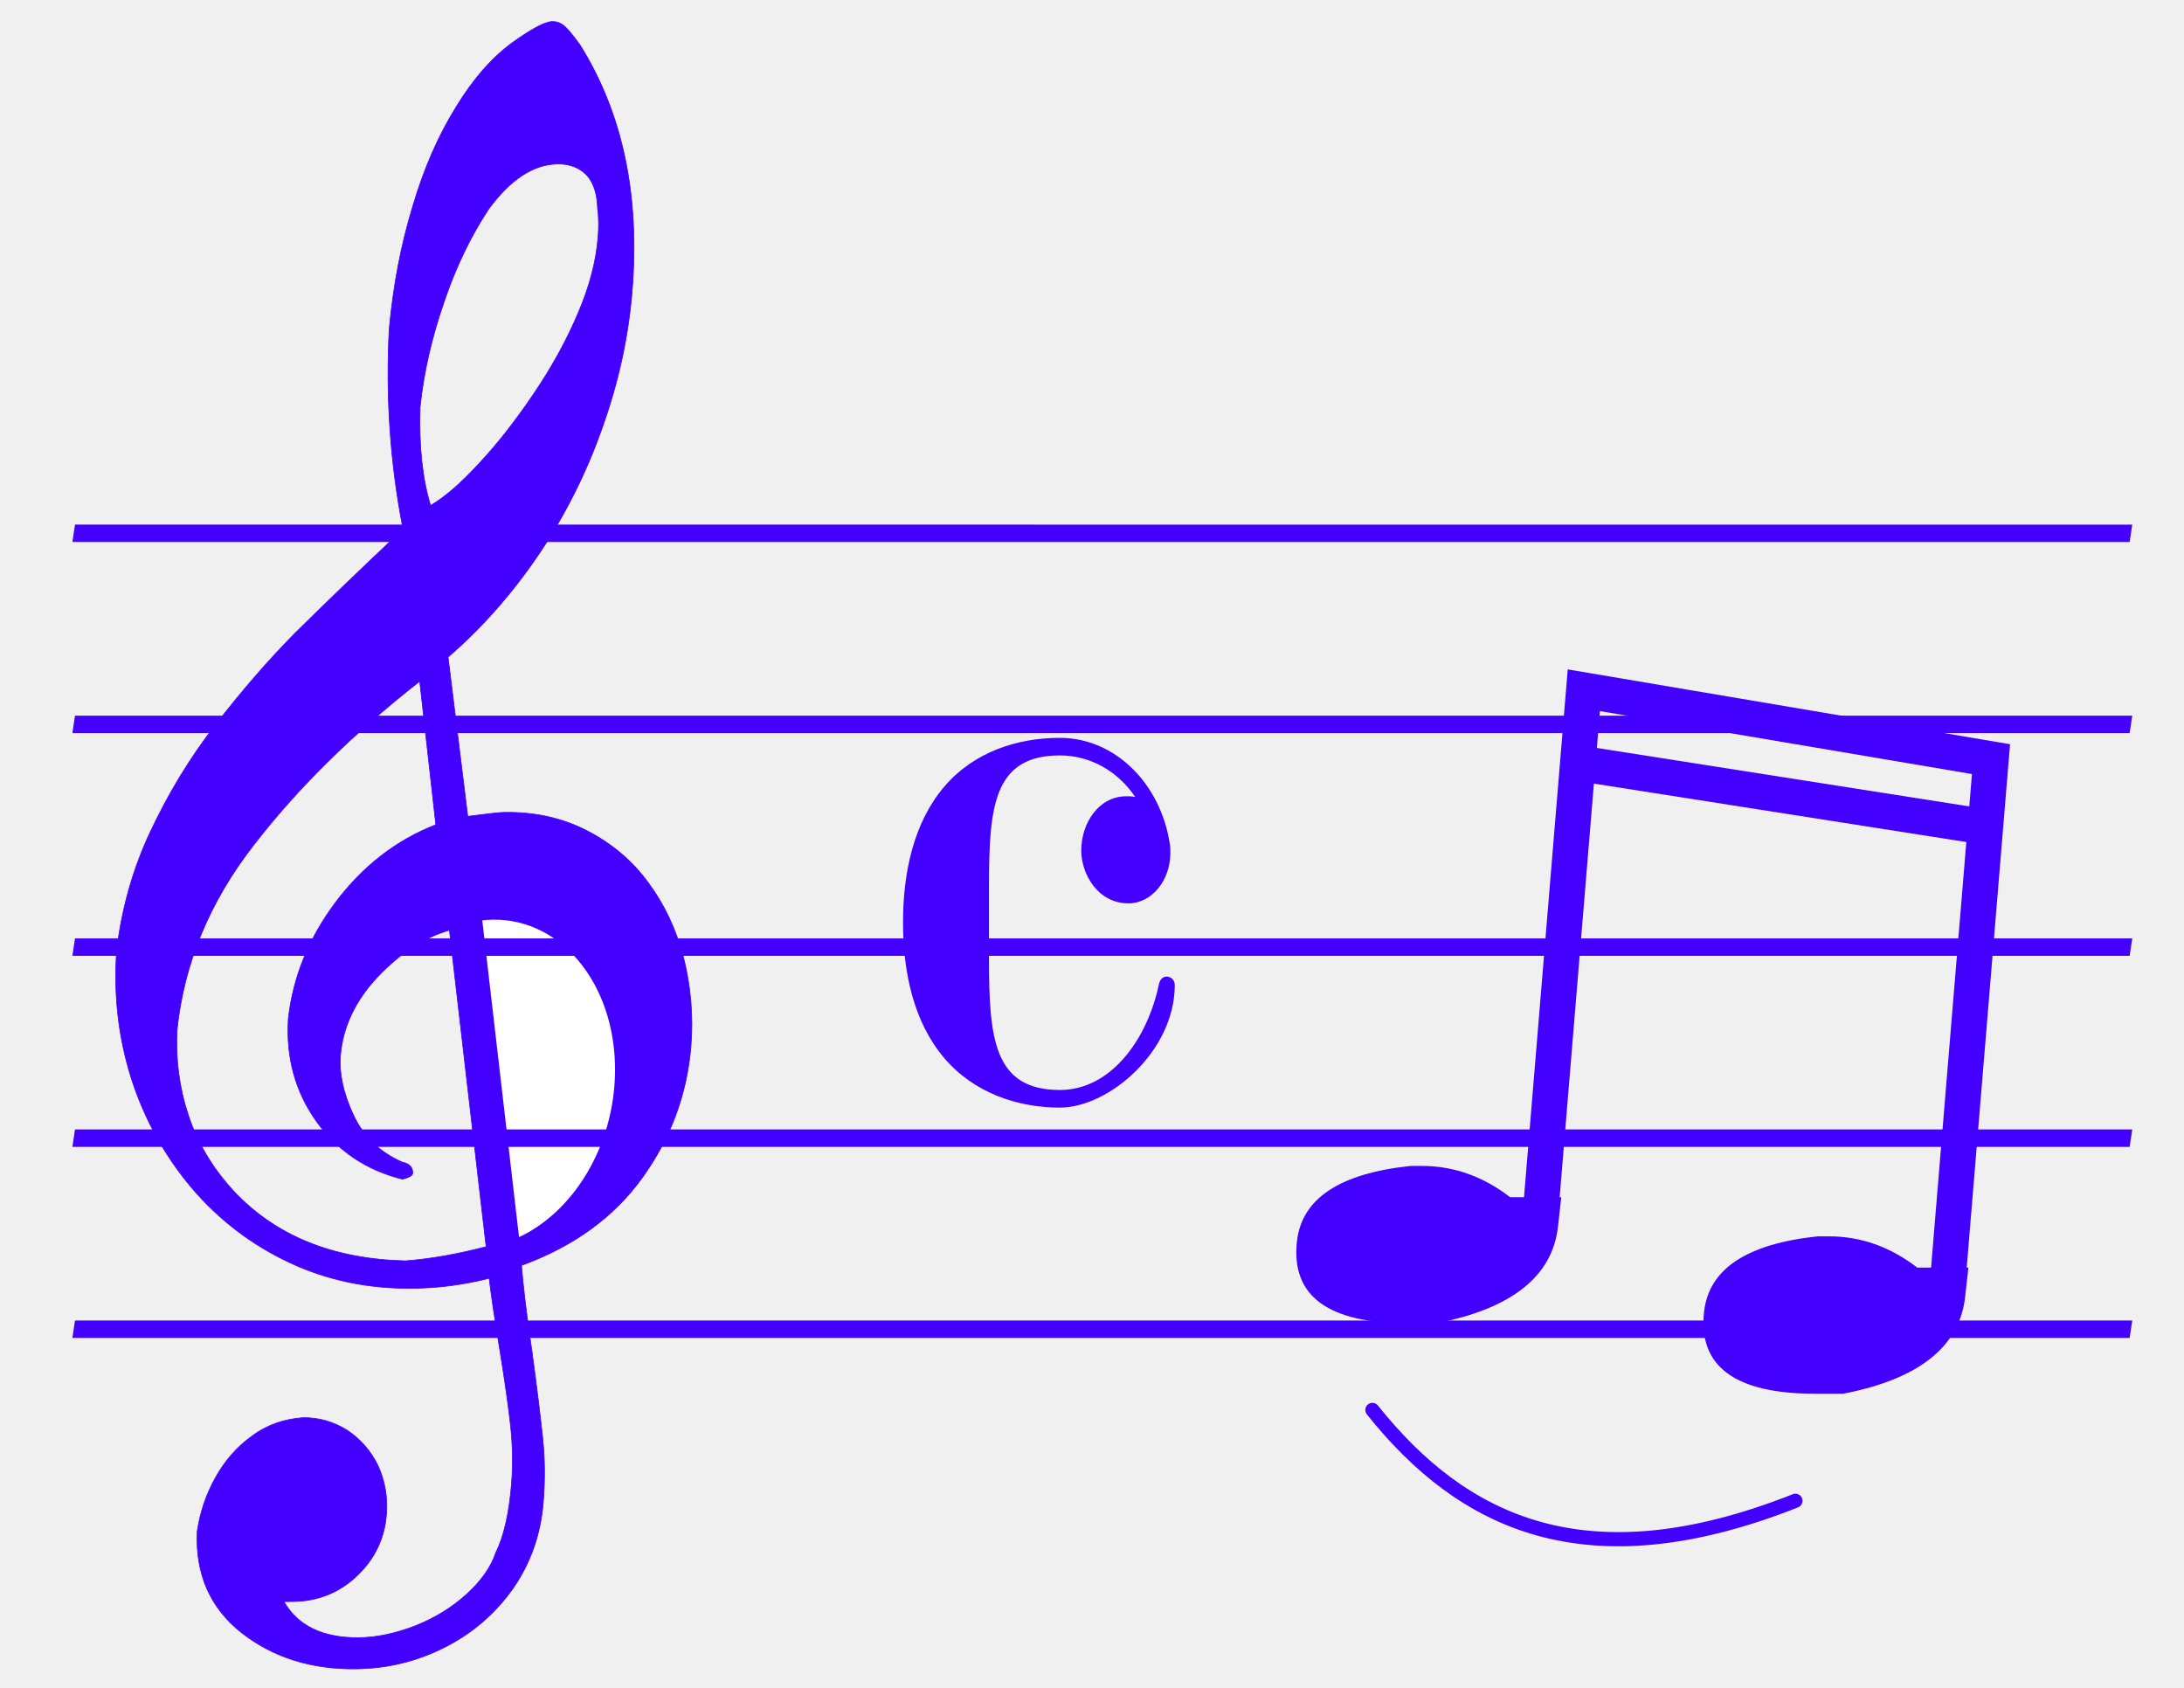
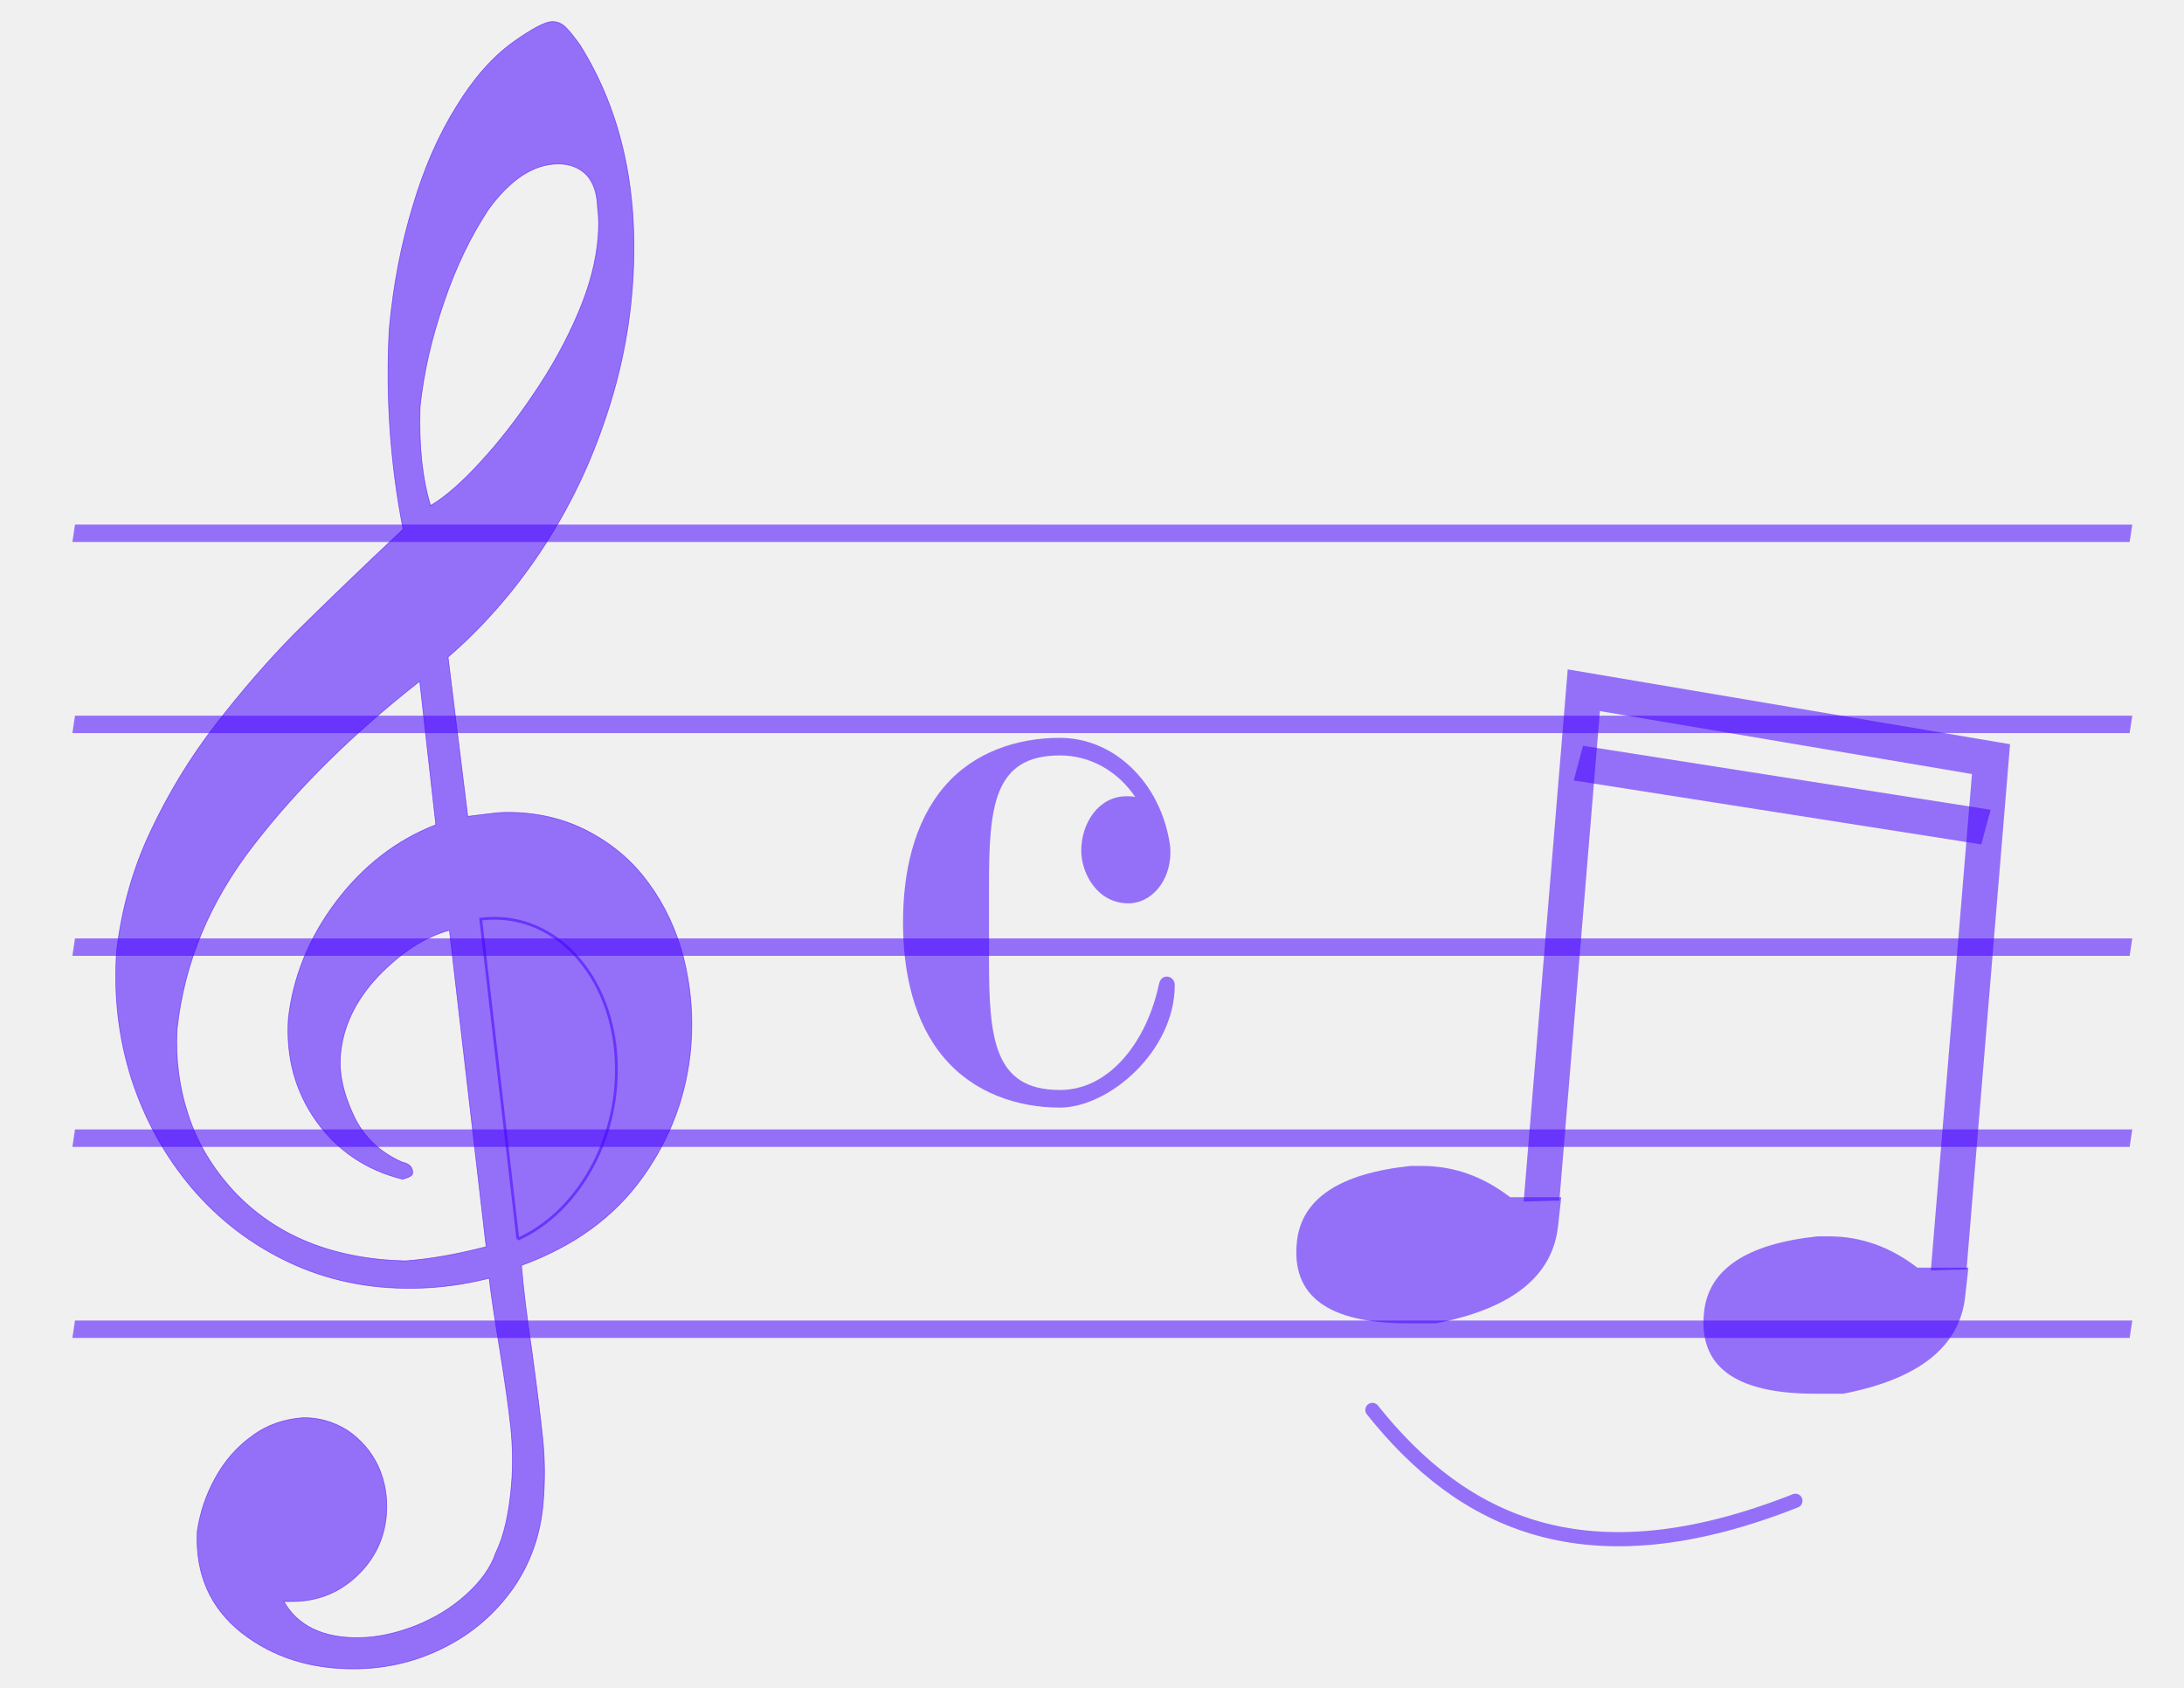
<svg xmlns="http://www.w3.org/2000/svg" xml:space="preserve" width="279.4mm" height="215.9mm" style="shape-rendering:geometricPrecision; text-rendering:geometricPrecision; image-rendering:optimizeQuality; fill-rule:evenodd; clip-rule:evenodd" viewBox="0 0 279.4 215.9" version="1.1">
  <defs>
    <style type="text/css">
   
-     .str0 {stroke:#40f;stroke-width:0.09}
-     .str1 {stroke:#40f;stroke-width:0.353}
-     .str2 {stroke:#40f;stroke-width:1.813;stroke-linecap:round}
+     .str0 {stroke:#40f8;stroke-width:0.09}
+     .str1 {stroke:#40f8;stroke-width:0.353}
+     .str2 {stroke:#40f8;stroke-width:1.813;stroke-linecap:round}
    .fil3 {fill:none}
-     .fil2 {fill:#40f}
-     .fil0 {fill:#40f}
-     .fil1 {fill:white}
-     .fil4 {fill:#40f;fill-rule:nonzero}
+     .fil2 {fill:#40f8}
+     .fil0 {fill:#40f8}
+     .fil1 {fill:#0000}
+     .fil4 {fill:#40f8;fill-rule:nonzero}
   
  </style>
  </defs>
  <g id="Layer_x0020_1">
    <g id="_127775928">
      <path id="path9" class="fil0 str0" d="M57.493 118.989c-3.241,0.912 -6.261,2.908 -9.159,5.939 -2.902,3.082 -4.479,6.462 -4.779,10.089 -0.189,2.279 0.376,4.862 1.655,7.593 1.275,2.783 3.393,4.781 6.247,6.047 0.97,0.198 1.395,0.711 1.334,1.436 -0.021,0.259 -0.406,0.521 -1.307,0.738 -4.628,-1.145 -8.314,-3.646 -11.014,-7.398 -2.696,-3.804 -3.894,-8.14 -3.586,-13.113 0.597,-5.337 2.619,-10.326 6.061,-14.915 3.498,-4.641 7.768,-7.944 12.81,-9.908l-2.062 -18.355c-8.548,6.709 -15.612,13.662 -21.25,20.964 -5.635,7.25 -8.879,15.098 -9.786,23.544 -0.209,3.781 0.266,7.451 1.429,10.96 1.159,3.56 3.074,6.751 5.739,9.675 5.385,5.797 12.768,8.778 22.041,8.998 3.186,-0.238 6.609,-0.841 10.322,-1.809l-4.694 -40.484 0 -0zm-2.407 -54.327c1.8,-1.053 3.924,-2.885 6.264,-5.444 2.336,-2.507 4.658,-5.481 6.906,-8.815 2.305,-3.387 4.198,-6.822 5.68,-10.305 1.478,-3.431 2.319,-6.7 2.568,-9.705 0.107,-1.295 0.111,-2.589 -0.055,-3.726 -0.053,-1.863 -0.505,-3.308 -1.41,-4.282 -0.91,-0.923 -2.114,-1.429 -3.672,-1.413 -3.117,0.03 -6.08,1.975 -8.891,5.832 -2.196,3.334 -4.132,7.287 -5.644,11.753 -1.568,4.519 -2.612,8.98 -3.088,13.488 -0.165,5.126 0.319,9.314 1.343,12.617l-0 0zm-3.521 3.037c-1.643,-8.369 -2.234,-16.904 -1.774,-25.605 0.515,-5.595 1.519,-10.833 3.013,-15.713 1.442,-4.88 3.296,-9.091 5.569,-12.736 2.222,-3.645 4.683,-6.412 7.331,-8.302 2.371,-1.68 4.054,-2.576 4.937,-2.584 0.675,-0.007 1.225,0.247 1.706,0.708 0.481,0.461 1.092,1.232 1.837,2.26 5.457,8.695 7.699,19.232 6.679,31.561 -0.484,5.854 -1.735,11.56 -3.765,17.274 -1.974,5.661 -4.653,11.071 -8.03,16.125 -3.433,5.106 -7.33,9.544 -11.746,13.366l2.518 20.37c2.307,-0.281 3.883,-0.504 4.766,-0.512 3.948,-0.039 7.412,0.756 10.547,2.382 3.135,1.626 5.756,3.826 7.806,6.653 2.054,2.775 3.554,5.97 4.501,9.584 0.895,3.615 1.257,7.39 0.931,11.327 -0.506,6.113 -2.579,11.723 -6.216,16.78 -3.636,5.056 -8.772,8.782 -15.462,11.228 0.205,2.534 0.628,6.205 1.329,10.909 0.644,4.756 1.111,8.53 1.399,11.322 0.288,2.792 0.273,5.484 0.054,8.126 -0.339,4.093 -1.626,7.729 -3.865,10.96 -2.292,3.232 -5.199,5.745 -8.773,7.54 -3.522,1.794 -7.335,2.712 -11.387,2.751 -5.714,0.056 -10.568,-1.501 -14.566,-4.62 -3.994,-3.17 -5.923,-7.448 -5.677,-12.937 0.357,-2.436 1.117,-4.721 2.336,-6.907 1.219,-2.186 2.767,-3.961 4.697,-5.326 1.882,-1.416 4.072,-2.162 6.526,-2.341 2.026,-0.02 3.901,0.531 5.629,1.601 1.672,1.122 3.002,2.611 3.934,4.517 0.88,1.907 1.276,4.025 1.087,6.304 -0.253,3.057 -1.506,5.657 -3.76,7.801 -2.253,2.144 -4.993,3.258 -8.161,3.289l-1.195 0.012c1.768,3.088 4.96,4.662 9.583,4.617 2.338,-0.023 4.77,-0.564 7.237,-1.52 2.523,-1.008 4.656,-2.323 6.507,-3.998 1.851,-1.675 3.14,-3.447 3.762,-5.317 1.059,-2.133 1.719,-5.089 2.023,-8.768 0.206,-2.486 0.152,-4.971 -0.11,-7.453 -0.266,-2.43 -0.723,-5.687 -1.376,-9.718 -0.657,-3.979 -1.127,-7.08 -1.367,-9.2 -3.181,0.807 -6.436,1.253 -9.812,1.286 -5.662,0.055 -10.918,-1.032 -15.764,-3.314 -4.846,-2.282 -8.995,-5.451 -12.496,-9.557 -3.449,-4.107 -6.024,-8.741 -7.716,-14.004 -1.645,-5.212 -2.281,-10.693 -1.861,-16.391 0.645,-5.286 2.052,-10.373 4.317,-15.157 2.269,-4.836 5.035,-9.418 8.348,-13.695 3.312,-4.277 6.699,-8.192 10.155,-11.694 3.504,-3.451 8.075,-7.895 13.815,-13.283l-0 0z" />
      <path id="_130086760" class="fil1 str1" d="M66.252 158.51c7.144,-3.21 12.473,-11.722 12.605,-21.329 0.16,-11.601 -7.319,-20.414 -16.7,-19.679 -0.22,0.017 -0.439,0.04 -0.657,0.067l4.752 40.942z" />
    </g>
    <g id="_127782912">
      <path id="path2278" class="fil2" d="M232.529 158.148c-9.072,0.958 -13.915,4.178 -14.524,9.634 -0.781,6.997 3.96,10.495 14.194,10.495l3.609 0c9.682,-1.874 14.88,-6.011 15.592,-12.383l0.418 -3.748 -6.541 0c-3.466,-2.665 -7.222,-3.998 -11.282,-3.998l-1.466 0 0 -0z" />
      <path id="path2278-3" class="fil2" d="M180.445 149.141c-9.072,0.958 -13.915,4.178 -14.524,9.634 -0.781,6.997 3.96,10.495 14.194,10.495l3.609 -0c9.682,-1.874 14.88,-6.011 15.592,-12.383l0.418 -3.748 -6.541 0c-3.466,-2.665 -7.222,-3.998 -11.282,-3.998l-1.466 0z" />
      <path id="path3066" class="fil3 str2" d="M229.687 191.973c-26.809,10.607 -42.61,2.802 -54.117,-11.621" />
      <g>
        <path id="_78756056" class="fil4" d="M255.332 94.889l1.662 2.153 -5.412 65.341 -4.568 0.123 5.412 -65.341 2.906 -2.276zm0 0l1.815 0.307 -0.153 1.846 -1.662 -2.153zm-54.997 -6.535l2.906 -2.276 52.091 8.812 -1.244 4.429 -52.091 -8.812 -1.662 -2.153zm0 0l0.226 -2.729 2.68 0.453 -2.906 2.276zm-5.412 65.341l5.412 -65.341 4.568 -0.123 -5.412 65.341 -4.568 0.123z" />
      </g>
      <g>
        <polygon id="_77926728" class="fil4" points="202.516,95.398 254.66,103.58 253.469,108.011 201.326,99.831 " />
      </g>
    </g>
    <g id="_127801840">
      <g>
        <polygon id="_127828744" class="fil4" points="272.447,69.332 9.26,69.332 9.593,67.104 272.78,67.105 " />
      </g>
      <g>
        <polygon id="_127833264" class="fil4" points="272.447,93.771 9.26,93.771 9.593,91.544 272.78,91.544 " />
      </g>
      <g>
        <polygon id="_127837720" class="fil4" points="272.448,122.263 9.26,122.263 9.593,120.036 272.781,120.036 " />
      </g>
      <g>
        <polygon id="_127842184" class="fil4" points="272.445,146.706 9.259,146.706 9.594,144.471 272.78,144.471 " />
      </g>
      <g>
        <polygon id="_127846640" class="fil4" points="272.447,171.141 9.26,171.141 9.593,168.914 272.78,168.914 " />
      </g>
    </g>
    <path class="fil2" d="M144.346 115.548c-3.934,0 -6.022,-3.784 -6.022,-6.757 0,-3.423 2.168,-6.936 5.781,-6.936 0.321,0 0.723,0 1.124,0.09 -2.248,-3.334 -5.781,-5.315 -9.634,-5.315 -8.51,0 -9.072,6.576 -9.072,16.757l0 4.595 0 4.595c0,10.181 0.562,16.848 9.072,16.848 6.423,0 11.16,-6.306 12.685,-13.604 0.161,-0.63 0.562,-0.901 0.964,-0.901 0.482,0 1.044,0.36 1.044,1.082 0,8.468 -8.431,15.676 -14.692,15.676 -5.46,0 -10.999,-1.892 -14.773,-6.306 -3.934,-4.595 -5.299,-10.992 -5.299,-17.387 0,-6.396 1.365,-12.793 5.299,-17.387 3.774,-4.414 9.313,-6.216 14.773,-6.216 6.984,0 12.846,5.766 14.05,13.514 0.08,0.45 0.08,0.811 0.08,1.171 0,3.604 -2.409,6.487 -5.38,6.487l0 -0.004z" />
  </g>
</svg>
